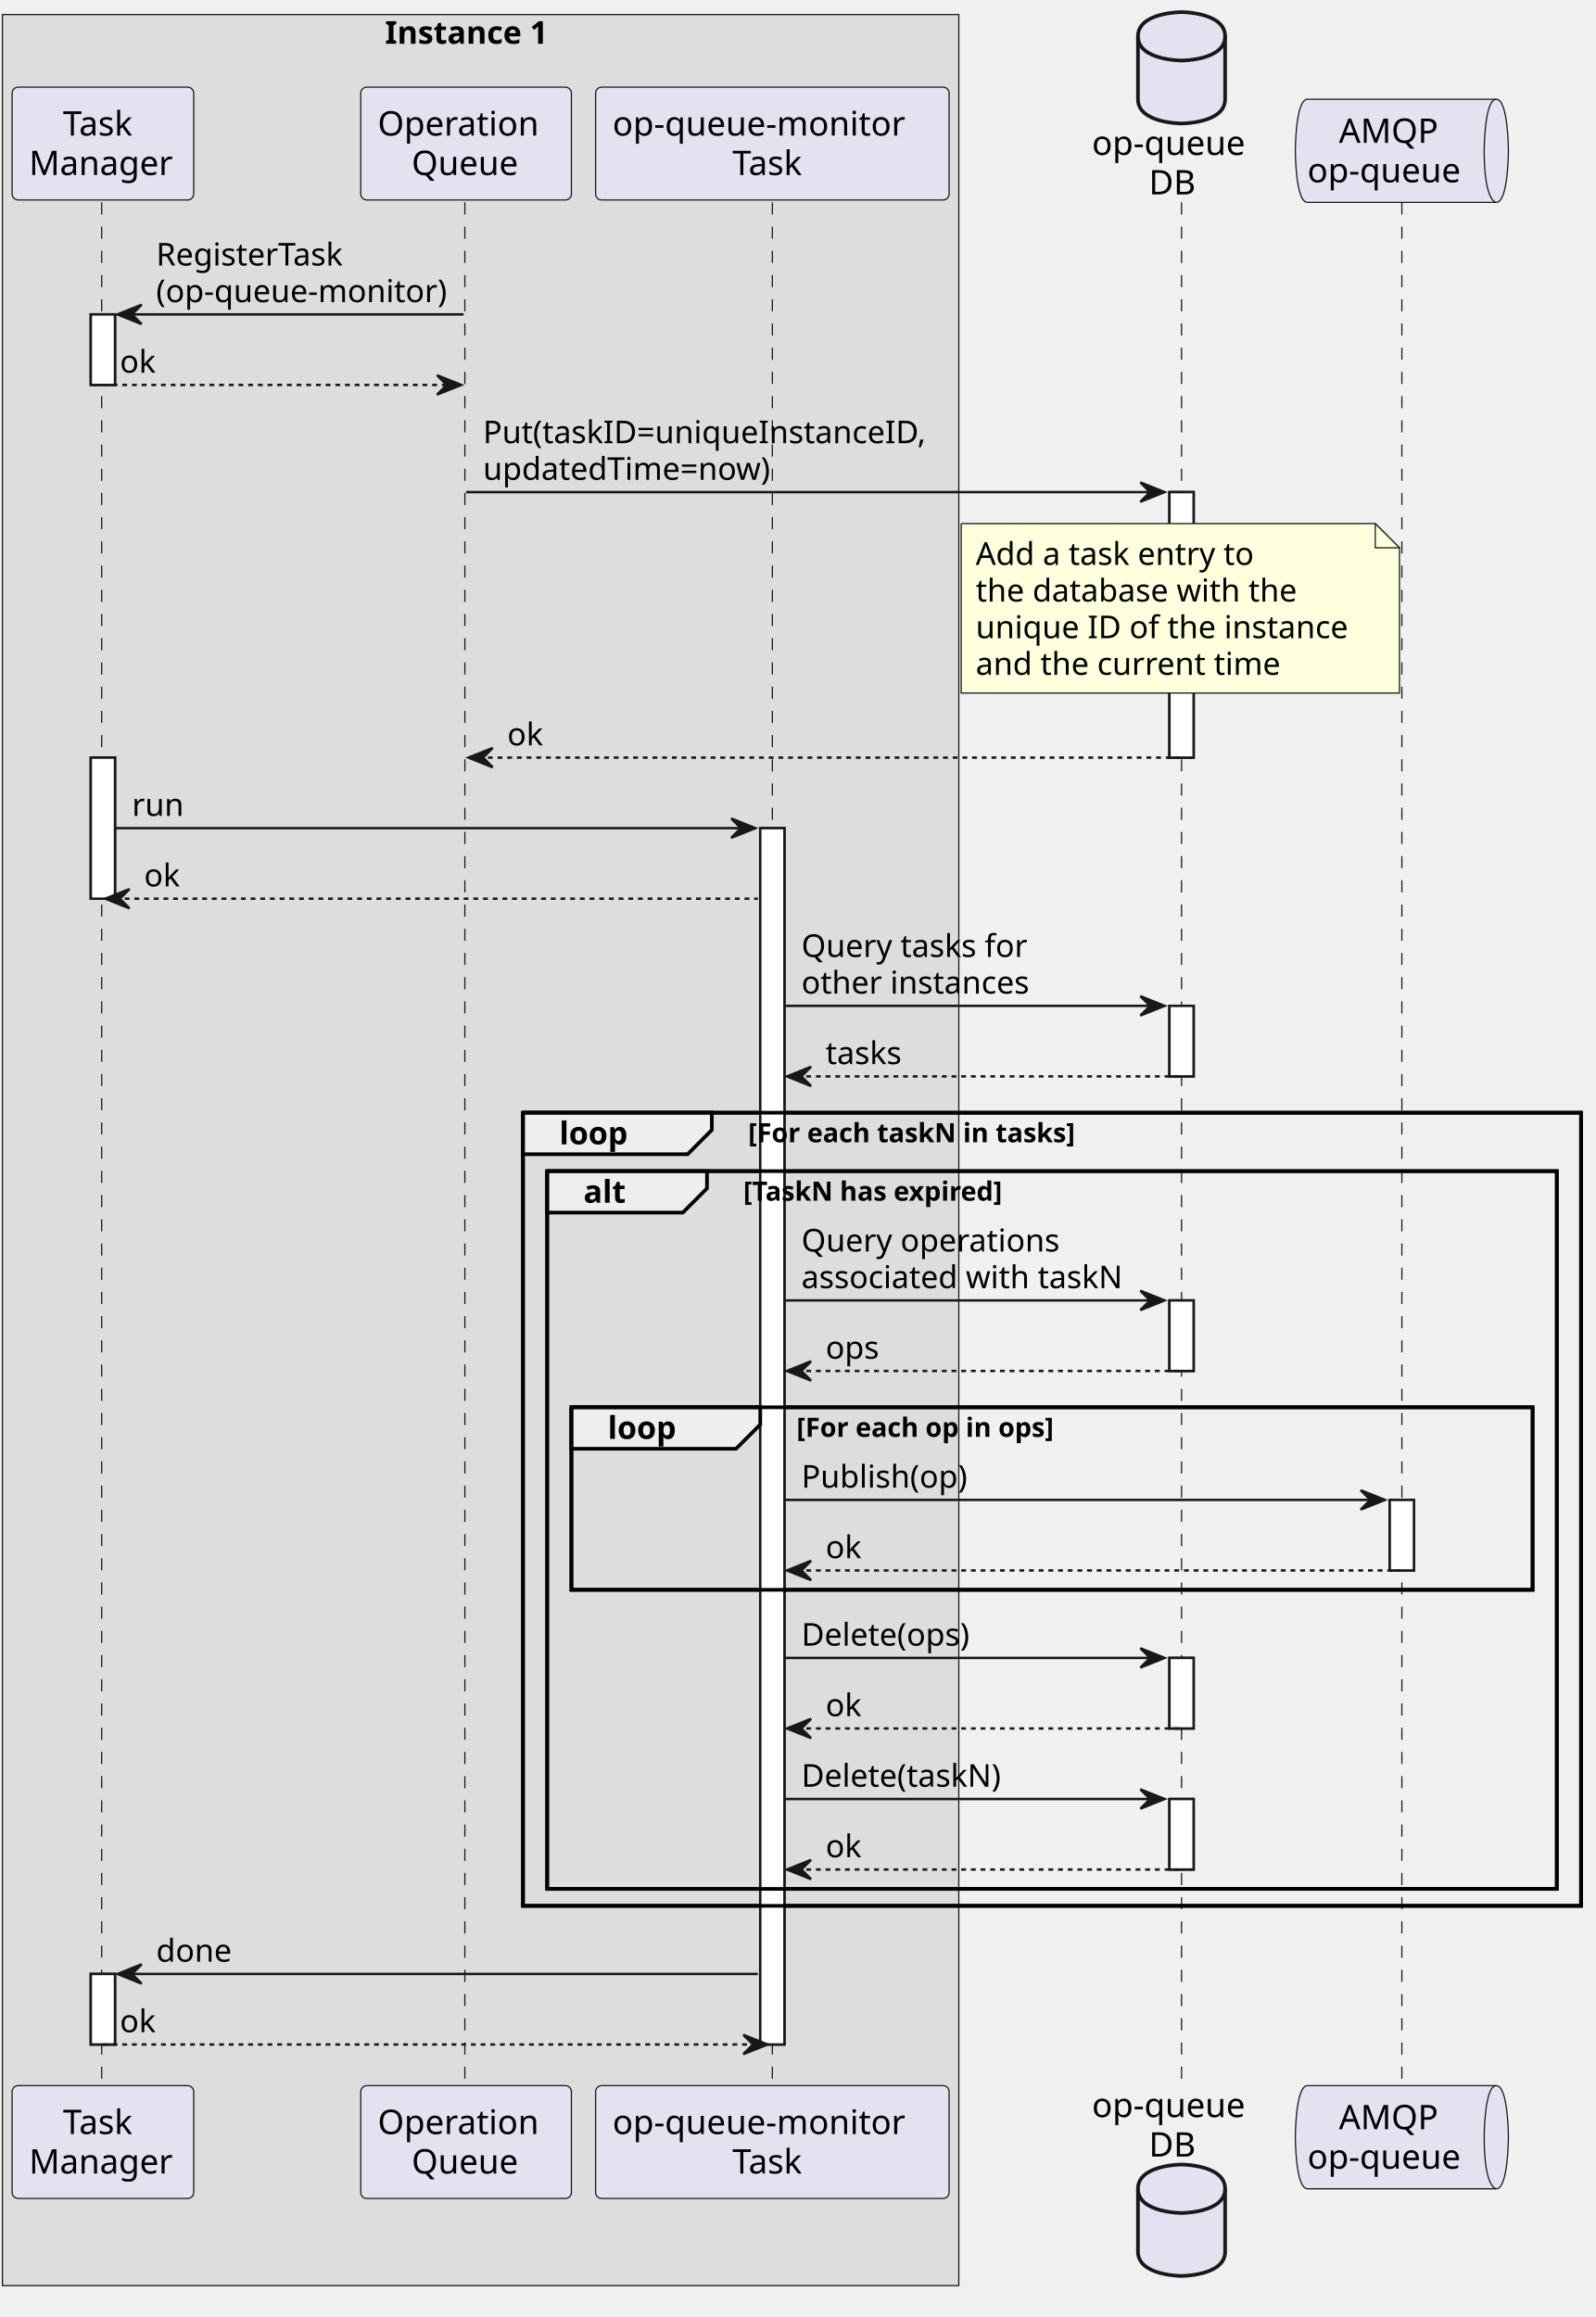
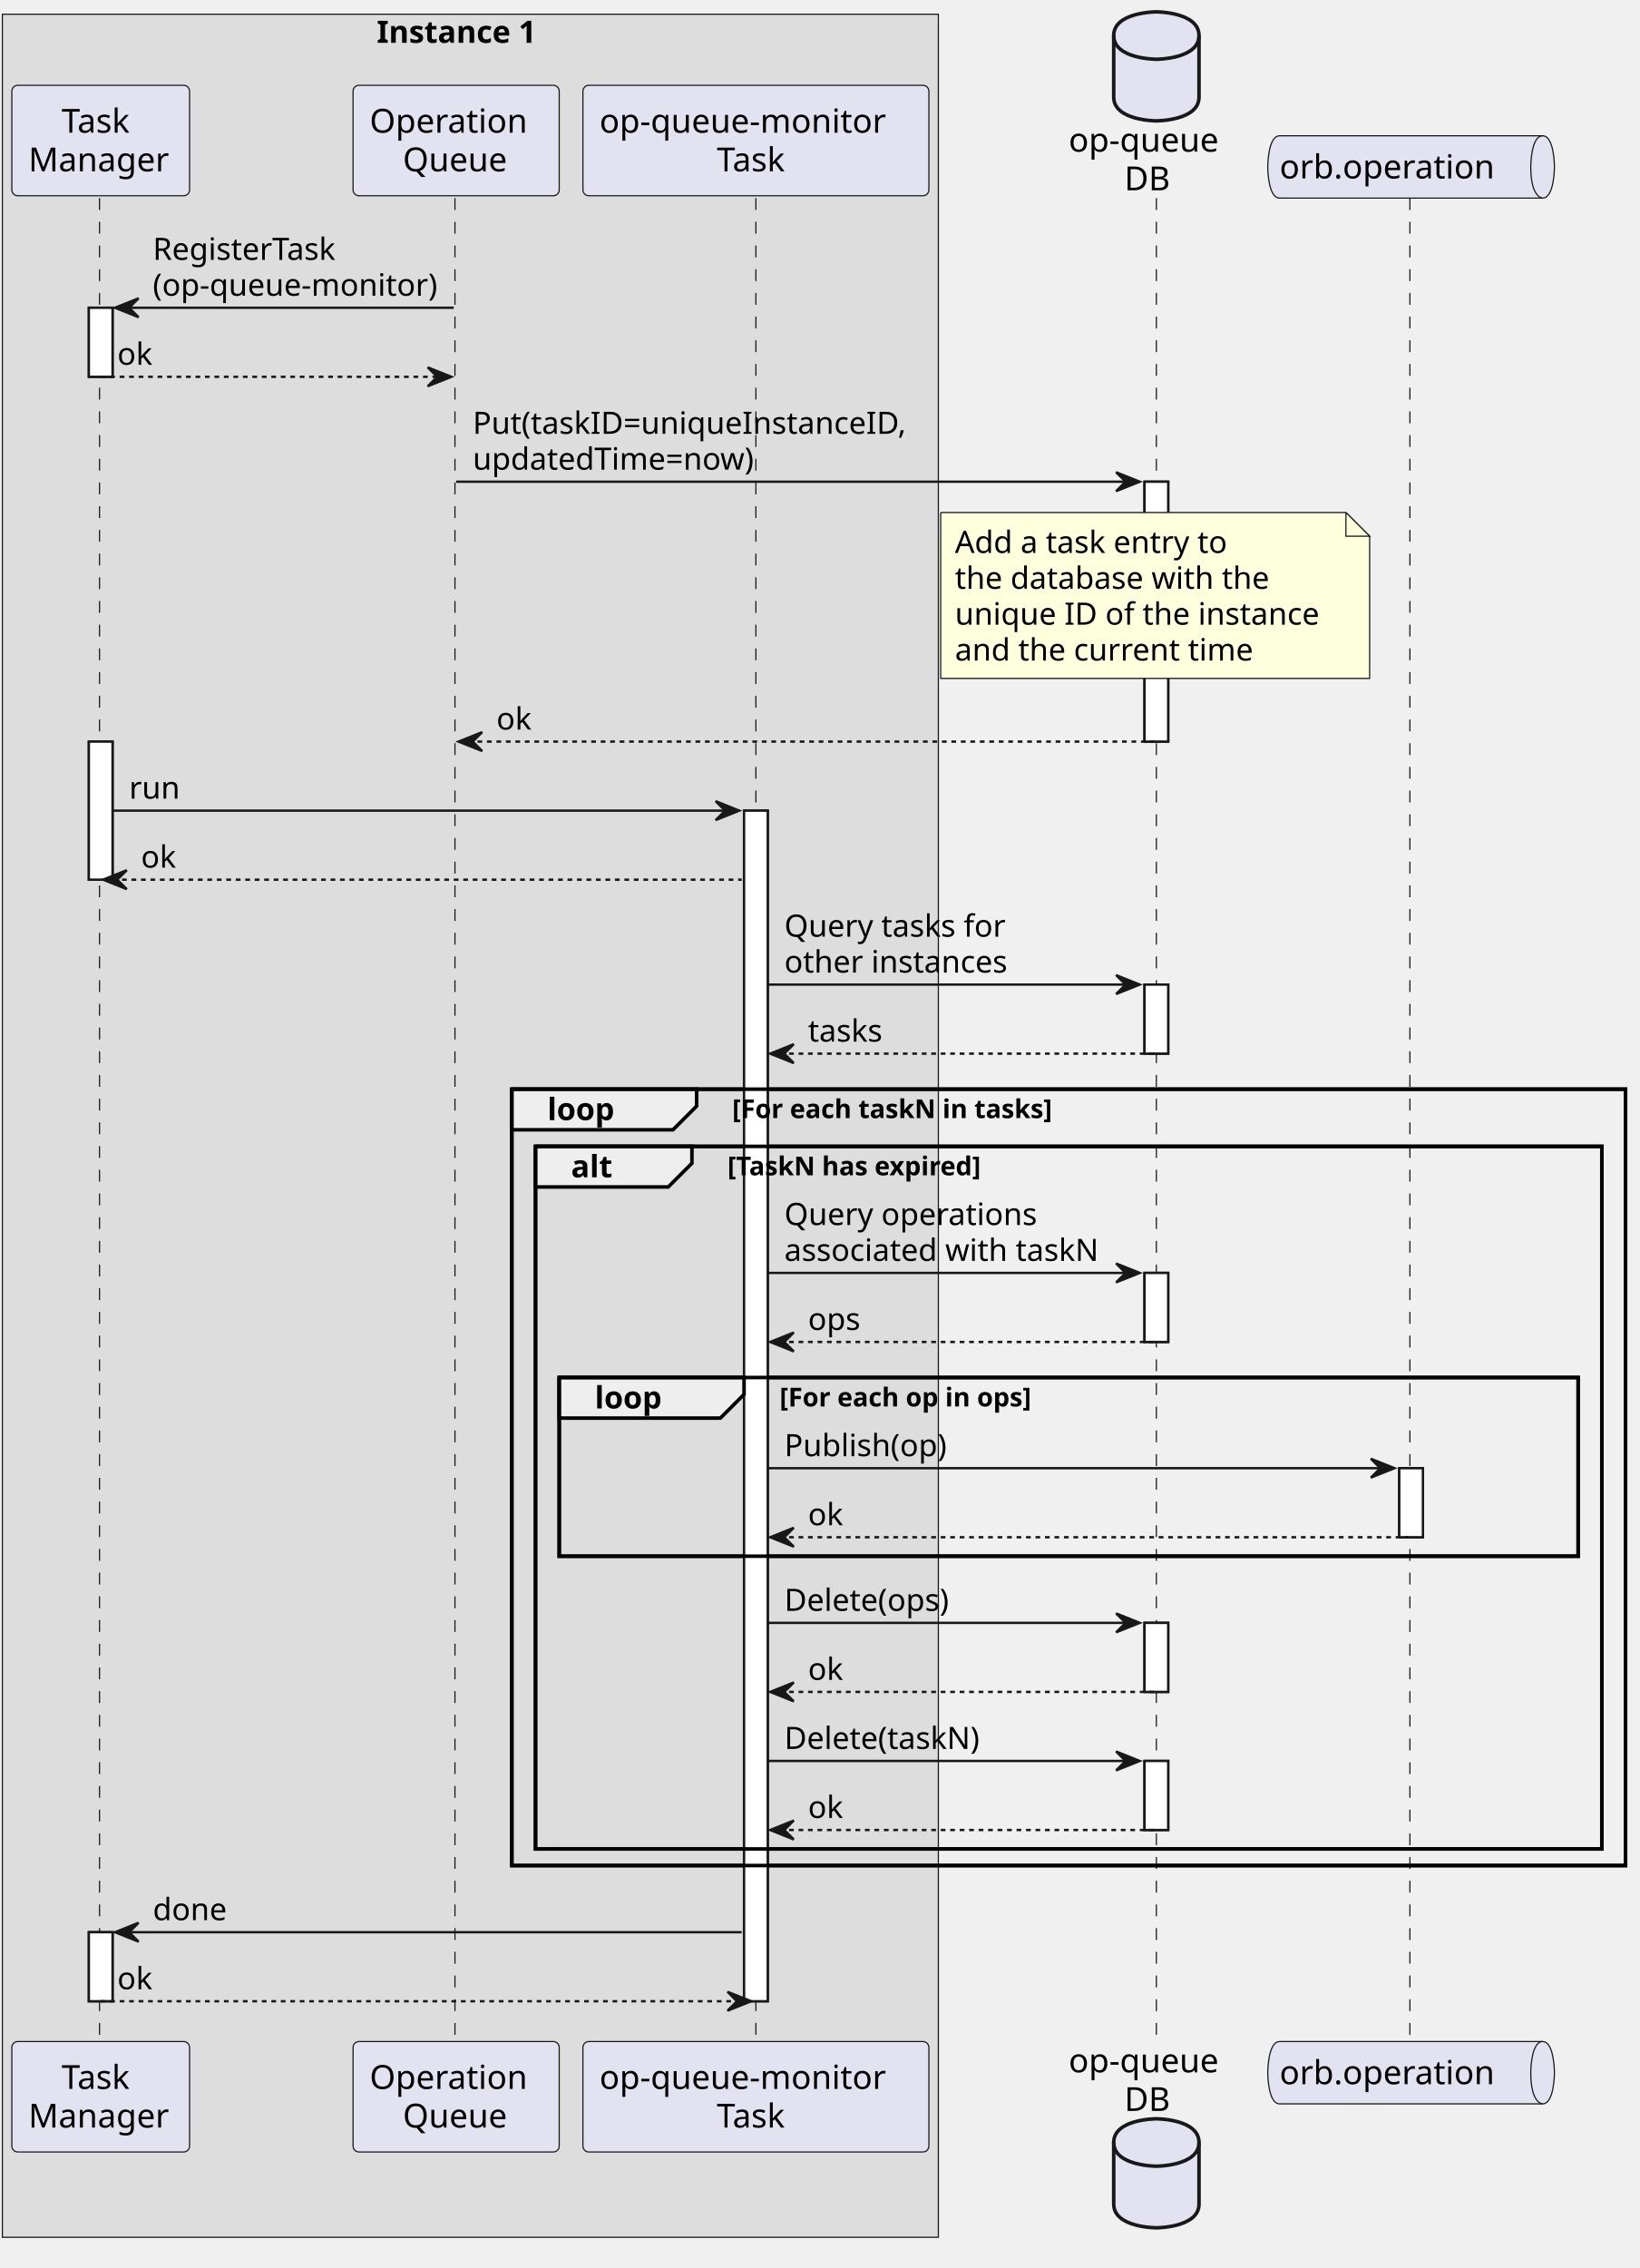
- <svg xmlns="http://www.w3.org/2000/svg" contentStyleType="text/css" height="957px" preserveAspectRatio="none" style="width:659px;height:957px;" version="1.1" viewBox="0 0 659 957" width="659px" zoomAndPan="magnify">
-   <defs>
-     <style type="text/css">*.f_dddddd_222222 {fill:#dddddd;}*.s_181818_e7e7e7 {stroke:#181818;}*.f_000000_ffffff {fill:#000000;}*.f_ffffff_000000 {fill:#ffffff;}*.s_000000_ffffff {stroke:#000000;}*.f_181818_e7e7e7 {fill:#181818;}*.f_feffdd_333333 {fill:#feffdd;}*.f_eeeeee_555555 {fill:#eeeeee;}@media (prefers-color-scheme:dark) {*.f_dddddd_222222 {fill:#222222;}*.s_181818_e7e7e7 {stroke:#e7e7e7;}*.f_000000_ffffff {fill:#ffffff;}*.f_ffffff_000000 {fill:#000000;}*.s_000000_ffffff {stroke:#ffffff;}*.f_181818_e7e7e7 {fill:#e7e7e7;}*.f_feffdd_333333 {fill:#333333;}*.f_eeeeee_555555 {fill:#555555;}}</style>
-   </defs>
+ <svg xmlns="http://www.w3.org/2000/svg" contentStyleType="text/css" height="957px" preserveAspectRatio="none" style="width:692px;height:957px;background:#FFFFFF;" version="1.1" viewBox="0 0 692 957" width="692px" zoomAndPan="magnify">
+   <defs />
  <g>
-     <rect class="f_dddddd_222222 s_181818_e7e7e7" height="938.039" style="stroke-width:0.5;" width="395" x="1" y="6" />
-     <text class="f_000000_ffffff" font-family="sans-serif" font-size="13" font-weight="bold" lengthAdjust="spacing" textLength="79" x="159" y="18.067">Instance 1</text>
-     <rect class="f_ffffff_000000 s_181818_e7e7e7" height="29.133" style="stroke-width:1.0;" width="10" x="37.5" y="129.859" />
-     <rect class="f_ffffff_000000 s_181818_e7e7e7" height="58.266" style="stroke-width:1.0;" width="10" x="37.5" y="312.922" />
-     <rect class="f_ffffff_000000 s_181818_e7e7e7" height="29.133" style="stroke-width:1.0;" width="10" x="37.5" y="815.312" />
-     <rect class="f_ffffff_000000 s_181818_e7e7e7" height="502.391" style="stroke-width:1.0;" width="10" x="314" y="342.055" />
-     <rect class="f_ffffff_000000 s_181818_e7e7e7" height="109.664" style="stroke-width:1.0;" width="10" x="483" y="203.258" />
-     <rect class="f_ffffff_000000 s_181818_e7e7e7" height="29.133" style="stroke-width:1.0;" width="10" x="483" y="415.453" />
-     <rect class="f_ffffff_000000 s_181818_e7e7e7" height="29.133" style="stroke-width:1.0;" width="10" x="483" y="537.117" />
-     <rect class="f_ffffff_000000 s_181818_e7e7e7" height="29.133" style="stroke-width:1.0;" width="10" x="483" y="684.781" />
-     <rect class="f_ffffff_000000 s_181818_e7e7e7" height="29.133" style="stroke-width:1.0;" width="10" x="483" y="743.047" />
-     <rect class="f_ffffff_000000 s_181818_e7e7e7" height="29.133" style="stroke-width:1.0;" width="10" x="574" y="619.516" />
-     <rect class="s_000000_ffffff" height="327.594" style="stroke-width:1.5;fill:none;" width="437" x="216" y="459.586" />
-     <rect class="s_000000_ffffff" height="296.461" style="stroke-width:1.5;fill:none;" width="417" x="226" y="483.719" />
-     <rect class="s_000000_ffffff" height="75.398" style="stroke-width:1.5;fill:none;" width="397" x="236" y="581.25" />
-     <line class="s_181818_e7e7e7" style="stroke-width:0.5;fill:none;stroke-dasharray:5.0,5.0;" x1="42" x2="42" y1="83.594" y2="862.445" />
-     <line class="s_181818_e7e7e7" style="stroke-width:0.5;fill:none;stroke-dasharray:5.0,5.0;" x1="192" x2="192" y1="83.594" y2="862.445" />
-     <line class="s_181818_e7e7e7" style="stroke-width:0.5;fill:none;stroke-dasharray:5.0,5.0;" x1="319" x2="319" y1="83.594" y2="862.445" />
-     <line class="s_181818_e7e7e7" style="stroke-width:0.5;fill:none;stroke-dasharray:5.0,5.0;" x1="488" x2="488" y1="83.594" y2="862.445" />
-     <line class="s_181818_e7e7e7" style="stroke-width:0.5;fill:none;stroke-dasharray:5.0,5.0;" x1="579" x2="579" y1="83.594" y2="862.445" />
-     <rect class="s_181818_e7e7e7" fill="#E2E2F0" height="46.594" rx="2.5" ry="2.5" style="stroke-width:0.5;" width="75" x="5" y="36" />
-     <text class="f_000000_ffffff" font-family="sans-serif" font-size="14" lengthAdjust="spacing" textLength="33" x="26" y="55.995">Task</text>
-     <text class="f_000000_ffffff" font-family="sans-serif" font-size="14" lengthAdjust="spacing" textLength="61" x="12" y="72.292">Manager</text>
-     <rect class="s_181818_e7e7e7" fill="#E2E2F0" height="46.594" rx="2.5" ry="2.5" style="stroke-width:0.5;" width="75" x="5" y="861.445" />
-     <text class="f_000000_ffffff" font-family="sans-serif" font-size="14" lengthAdjust="spacing" textLength="33" x="26" y="881.44">Task</text>
-     <text class="f_000000_ffffff" font-family="sans-serif" font-size="14" lengthAdjust="spacing" textLength="61" x="12" y="897.737">Manager</text>
-     <rect class="s_181818_e7e7e7" fill="#E2E2F0" height="46.594" rx="2.5" ry="2.5" style="stroke-width:0.5;" width="87" x="149" y="36" />
-     <text class="f_000000_ffffff" font-family="sans-serif" font-size="14" lengthAdjust="spacing" textLength="73" x="156" y="55.995">Operation</text>
-     <text class="f_000000_ffffff" font-family="sans-serif" font-size="14" lengthAdjust="spacing" textLength="45" x="170" y="72.292">Queue</text>
-     <rect class="s_181818_e7e7e7" fill="#E2E2F0" height="46.594" rx="2.5" ry="2.5" style="stroke-width:0.5;" width="87" x="149" y="861.445" />
-     <text class="f_000000_ffffff" font-family="sans-serif" font-size="14" lengthAdjust="spacing" textLength="73" x="156" y="881.44">Operation</text>
-     <text class="f_000000_ffffff" font-family="sans-serif" font-size="14" lengthAdjust="spacing" textLength="45" x="170" y="897.737">Queue</text>
-     <rect class="s_181818_e7e7e7" fill="#E2E2F0" height="46.594" rx="2.5" ry="2.5" style="stroke-width:0.5;" width="146" x="246" y="36" />
-     <text class="f_000000_ffffff" font-family="sans-serif" font-size="14" lengthAdjust="spacing" textLength="132" x="253" y="55.995">op-queue-monitor</text>
-     <text class="f_000000_ffffff" font-family="sans-serif" font-size="14" lengthAdjust="spacing" textLength="33" x="302.5" y="72.292">Task</text>
-     <rect class="s_181818_e7e7e7" fill="#E2E2F0" height="46.594" rx="2.5" ry="2.5" style="stroke-width:0.5;" width="146" x="246" y="861.445" />
-     <text class="f_000000_ffffff" font-family="sans-serif" font-size="14" lengthAdjust="spacing" textLength="132" x="253" y="881.44">op-queue-monitor</text>
-     <text class="f_000000_ffffff" font-family="sans-serif" font-size="14" lengthAdjust="spacing" textLength="33" x="302.5" y="897.737">Task</text>
-     <text class="f_000000_ffffff" font-family="sans-serif" font-size="14" lengthAdjust="spacing" textLength="68" x="451" y="63.995">op-queue</text>
-     <text class="f_000000_ffffff" font-family="sans-serif" font-size="14" lengthAdjust="spacing" textLength="21" x="474.5" y="80.292">DB</text>
-     <path class="s_181818_e7e7e7" d="M470,15 C470,5 488,5 488,5 C488,5 506,5 506,15 L506,41 C506,51 488,51 488,51 C488,51 470,51 470,41 L470,15 " fill="#E2E2F0" style="stroke-width:1.5;" />
-     <path class="s_181818_e7e7e7" d="M470,15 C470,25 488,25 488,25 C488,25 506,25 506,15 " fill="none" style="stroke-width:1.5;" />
-     <text class="f_000000_ffffff" font-family="sans-serif" font-size="14" lengthAdjust="spacing" textLength="68" x="451" y="874.44">op-queue</text>
-     <text class="f_000000_ffffff" font-family="sans-serif" font-size="14" lengthAdjust="spacing" textLength="21" x="474.5" y="890.737">DB</text>
-     <path class="s_181818_e7e7e7" d="M470,904.039 C470,894.039 488,894.039 488,894.039 C488,894.039 506,894.039 506,904.039 L506,930.039 C506,940.039 488,940.039 488,940.039 C488,940.039 470,940.039 470,930.039 L470,904.039 " fill="#E2E2F0" style="stroke-width:1.5;" />
-     <path class="s_181818_e7e7e7" d="M470,904.039 C470,914.039 488,914.039 488,914.039 C488,914.039 506,914.039 506,904.039 " fill="none" style="stroke-width:1.5;" />
-     <path class="s_181818_e7e7e7" d="M540,41 L618,41 C623,41 623,62.297 623,62.297 C623,62.297 623,83.594 618,83.594 L540,83.594 C535,83.594 535,62.297 535,62.297 C535,62.297 535,41 540,41 " fill="#E2E2F0" style="stroke-width:0.5;" />
-     <path class="s_181818_e7e7e7" d="M618,41 C613,41 613,62.297 613,62.297 C613,83.594 618,83.594 618,83.594 " fill="none" style="stroke-width:0.5;" />
-     <text class="f_000000_ffffff" font-family="sans-serif" font-size="14" lengthAdjust="spacing" textLength="42" x="553" y="58.995">AMQP</text>
-     <text class="f_000000_ffffff" font-family="sans-serif" font-size="14" lengthAdjust="spacing" textLength="68" x="540" y="75.292">op-queue</text>
-     <path class="s_181818_e7e7e7" d="M540,861.445 L618,861.445 C623,861.445 623,882.742 623,882.742 C623,882.742 623,904.039 618,904.039 L540,904.039 C535,904.039 535,882.742 535,882.742 C535,882.742 535,861.445 540,861.445 " fill="#E2E2F0" style="stroke-width:0.5;" />
-     <path class="s_181818_e7e7e7" d="M618,861.445 C613,861.445 613,882.742 613,882.742 C613,904.039 618,904.039 618,904.039 " fill="none" style="stroke-width:0.5;" />
-     <text class="f_000000_ffffff" font-family="sans-serif" font-size="14" lengthAdjust="spacing" textLength="42" x="553" y="879.44">AMQP</text>
-     <text class="f_000000_ffffff" font-family="sans-serif" font-size="14" lengthAdjust="spacing" textLength="68" x="540" y="895.737">op-queue</text>
-     <rect class="f_ffffff_000000 s_181818_e7e7e7" height="29.133" style="stroke-width:1.0;" width="10" x="37.5" y="129.859" />
-     <rect class="f_ffffff_000000 s_181818_e7e7e7" height="58.266" style="stroke-width:1.0;" width="10" x="37.5" y="312.922" />
-     <rect class="f_ffffff_000000 s_181818_e7e7e7" height="29.133" style="stroke-width:1.0;" width="10" x="37.5" y="815.312" />
-     <rect class="f_ffffff_000000 s_181818_e7e7e7" height="502.391" style="stroke-width:1.0;" width="10" x="314" y="342.055" />
-     <rect class="f_ffffff_000000 s_181818_e7e7e7" height="109.664" style="stroke-width:1.0;" width="10" x="483" y="203.258" />
-     <rect class="f_ffffff_000000 s_181818_e7e7e7" height="29.133" style="stroke-width:1.0;" width="10" x="483" y="415.453" />
-     <rect class="f_ffffff_000000 s_181818_e7e7e7" height="29.133" style="stroke-width:1.0;" width="10" x="483" y="537.117" />
-     <rect class="f_ffffff_000000 s_181818_e7e7e7" height="29.133" style="stroke-width:1.0;" width="10" x="483" y="684.781" />
-     <rect class="f_ffffff_000000 s_181818_e7e7e7" height="29.133" style="stroke-width:1.0;" width="10" x="483" y="743.047" />
-     <rect class="f_ffffff_000000 s_181818_e7e7e7" height="29.133" style="stroke-width:1.0;" width="10" x="574" y="619.516" />
-     <polygon class="f_181818_e7e7e7 s_181818_e7e7e7" points="58.5,125.859,48.5,129.859,58.5,133.859,54.5,129.859" style="stroke-width:1.0;" />
-     <line class="s_181818_e7e7e7" style="stroke-width:1.0;" x1="52.5" x2="191.5" y1="129.859" y2="129.859" />
-     <text class="f_000000_ffffff" font-family="sans-serif" font-size="13" lengthAdjust="spacing" textLength="83" x="64.5" y="109.661">RegisterTask</text>
-     <text class="f_000000_ffffff" font-family="sans-serif" font-size="13" lengthAdjust="spacing" textLength="126" x="64.5" y="124.793">(op-queue-monitor)</text>
-     <polygon class="f_181818_e7e7e7 s_181818_e7e7e7" points="180.5,154.992,190.5,158.992,180.5,162.992,184.5,158.992" style="stroke-width:1.0;" />
-     <line class="s_181818_e7e7e7" style="stroke-width:1.0;stroke-dasharray:2.0,2.0;" x1="42.5" x2="186.5" y1="158.992" y2="158.992" />
-     <text class="f_000000_ffffff" font-family="sans-serif" font-size="13" lengthAdjust="spacing" textLength="15" x="49.5" y="153.926">ok</text>
-     <polygon class="f_181818_e7e7e7 s_181818_e7e7e7" points="471,199.258,481,203.258,471,207.258,475,203.258" style="stroke-width:1.0;" />
-     <line class="s_181818_e7e7e7" style="stroke-width:1.0;" x1="192.5" x2="477" y1="203.258" y2="203.258" />
-     <text class="f_000000_ffffff" font-family="sans-serif" font-size="13" lengthAdjust="spacing" textLength="190" x="199.5" y="183.059">Put(taskID=uniqueInstanceID,</text>
-     <text class="f_000000_ffffff" font-family="sans-serif" font-size="13" lengthAdjust="spacing" textLength="127" x="199.5" y="198.192">updatedTime=now)</text>
-     <path class="f_feffdd_333333 s_181818_e7e7e7" d="M397,216.258 L397,286.258 L578,286.258 L578,226.258 L568,216.258 L397,216.258 " style="stroke-width:0.5;" />
-     <path class="f_feffdd_333333 s_181818_e7e7e7" d="M568,216.258 L568,226.258 L578,226.258 L568,216.258 " style="stroke-width:0.5;" />
-     <text class="f_000000_ffffff" font-family="sans-serif" font-size="13" lengthAdjust="spacing" textLength="123" x="403" y="233.325">Add a task entry to</text>
-     <text class="f_000000_ffffff" font-family="sans-serif" font-size="13" lengthAdjust="spacing" textLength="141" x="403" y="248.458">the database with the</text>
-     <text class="f_000000_ffffff" font-family="sans-serif" font-size="13" lengthAdjust="spacing" textLength="160" x="403" y="263.59">unique ID of the instance</text>
-     <text class="f_000000_ffffff" font-family="sans-serif" font-size="13" lengthAdjust="spacing" textLength="132" x="403" y="278.723">and the current time</text>
-     <polygon class="f_181818_e7e7e7 s_181818_e7e7e7" points="203.5,308.922,193.5,312.922,203.5,316.922,199.5,312.922" style="stroke-width:1.0;" />
-     <line class="s_181818_e7e7e7" style="stroke-width:1.0;stroke-dasharray:2.0,2.0;" x1="197.5" x2="487" y1="312.922" y2="312.922" />
-     <text class="f_000000_ffffff" font-family="sans-serif" font-size="13" lengthAdjust="spacing" textLength="15" x="209.5" y="307.856">ok</text>
-     <polygon class="f_181818_e7e7e7 s_181818_e7e7e7" points="302,338.055,312,342.055,302,346.055,306,342.055" style="stroke-width:1.0;" />
-     <line class="s_181818_e7e7e7" style="stroke-width:1.0;" x1="47.5" x2="308" y1="342.055" y2="342.055" />
-     <text class="f_000000_ffffff" font-family="sans-serif" font-size="13" lengthAdjust="spacing" textLength="21" x="54.5" y="336.989">run</text>
-     <polygon class="f_181818_e7e7e7 s_181818_e7e7e7" points="53.5,367.188,43.5,371.188,53.5,375.188,49.5,371.188" style="stroke-width:1.0;" />
-     <line class="s_181818_e7e7e7" style="stroke-width:1.0;stroke-dasharray:2.0,2.0;" x1="47.5" x2="313" y1="371.188" y2="371.188" />
-     <text class="f_000000_ffffff" font-family="sans-serif" font-size="13" lengthAdjust="spacing" textLength="15" x="59.5" y="366.122">ok</text>
-     <polygon class="f_181818_e7e7e7 s_181818_e7e7e7" points="471,411.453,481,415.453,471,419.453,475,415.453" style="stroke-width:1.0;" />
-     <line class="s_181818_e7e7e7" style="stroke-width:1.0;" x1="324" x2="477" y1="415.453" y2="415.453" />
-     <text class="f_000000_ffffff" font-family="sans-serif" font-size="13" lengthAdjust="spacing" textLength="99" x="331" y="395.254">Query tasks for</text>
-     <text class="f_000000_ffffff" font-family="sans-serif" font-size="13" lengthAdjust="spacing" textLength="99" x="331" y="410.387">other instances</text>
-     <polygon class="f_181818_e7e7e7 s_181818_e7e7e7" points="335,440.586,325,444.586,335,448.586,331,444.586" style="stroke-width:1.0;" />
-     <line class="s_181818_e7e7e7" style="stroke-width:1.0;stroke-dasharray:2.0,2.0;" x1="329" x2="487" y1="444.586" y2="444.586" />
-     <text class="f_000000_ffffff" font-family="sans-serif" font-size="13" lengthAdjust="spacing" textLength="34" x="341" y="439.52">tasks</text>
-     <path class="f_eeeeee_555555 s_000000_ffffff" d="M216,459.586 L294,459.586 L294,466.719 L284,476.719 L216,476.719 L216,459.586 " style="stroke-width:1.5;" />
-     <rect class="s_000000_ffffff" fill="none" height="327.594" style="stroke-width:1.5;" width="437" x="216" y="459.586" />
-     <text class="f_000000_ffffff" font-family="sans-serif" font-size="13" font-weight="bold" lengthAdjust="spacing" textLength="33" x="231" y="472.653">loop</text>
-     <text class="f_000000_ffffff" font-family="sans-serif" font-size="11" font-weight="bold" lengthAdjust="spacing" textLength="165" x="309" y="471.796">[For each taskN in tasks]</text>
-     <path class="f_eeeeee_555555 s_000000_ffffff" d="M226,483.719 L292,483.719 L292,490.852 L282,500.852 L226,500.852 L226,483.719 " style="stroke-width:1.5;" />
-     <rect class="s_000000_ffffff" fill="none" height="296.461" style="stroke-width:1.5;" width="417" x="226" y="483.719" />
-     <text class="f_000000_ffffff" font-family="sans-serif" font-size="13" font-weight="bold" lengthAdjust="spacing" textLength="21" x="241" y="496.786">alt</text>
-     <text class="f_000000_ffffff" font-family="sans-serif" font-size="11" font-weight="bold" lengthAdjust="spacing" textLength="130" x="307" y="495.929">[TaskN has expired]</text>
-     <polygon class="f_181818_e7e7e7 s_181818_e7e7e7" points="471,533.117,481,537.117,471,541.117,475,537.117" style="stroke-width:1.0;" />
-     <line class="s_181818_e7e7e7" style="stroke-width:1.0;" x1="324" x2="477" y1="537.117" y2="537.117" />
-     <text class="f_000000_ffffff" font-family="sans-serif" font-size="13" lengthAdjust="spacing" textLength="111" x="331" y="516.918">Query operations</text>
-     <text class="f_000000_ffffff" font-family="sans-serif" font-size="13" lengthAdjust="spacing" textLength="140" x="331" y="532.051">associated with taskN</text>
-     <polygon class="f_181818_e7e7e7 s_181818_e7e7e7" points="335,562.25,325,566.25,335,570.25,331,566.25" style="stroke-width:1.0;" />
-     <line class="s_181818_e7e7e7" style="stroke-width:1.0;stroke-dasharray:2.0,2.0;" x1="329" x2="487" y1="566.25" y2="566.25" />
-     <text class="f_000000_ffffff" font-family="sans-serif" font-size="13" lengthAdjust="spacing" textLength="23" x="341" y="561.184">ops</text>
-     <path class="f_eeeeee_555555 s_000000_ffffff" d="M236,581.25 L314,581.25 L314,588.383 L304,598.383 L236,598.383 L236,581.25 " style="stroke-width:1.5;" />
-     <rect class="s_000000_ffffff" fill="none" height="75.398" style="stroke-width:1.5;" width="397" x="236" y="581.25" />
-     <text class="f_000000_ffffff" font-family="sans-serif" font-size="13" font-weight="bold" lengthAdjust="spacing" textLength="33" x="251" y="594.317">loop</text>
-     <text class="f_000000_ffffff" font-family="sans-serif" font-size="11" font-weight="bold" lengthAdjust="spacing" textLength="132" x="329" y="593.46">[For each op in ops]</text>
-     <polygon class="f_181818_e7e7e7 s_181818_e7e7e7" points="562,615.516,572,619.516,562,623.516,566,619.516" style="stroke-width:1.0;" />
-     <line class="s_181818_e7e7e7" style="stroke-width:1.0;" x1="324" x2="568" y1="619.516" y2="619.516" />
-     <text class="f_000000_ffffff" font-family="sans-serif" font-size="13" lengthAdjust="spacing" textLength="71" x="331" y="614.45">Publish(op)</text>
-     <polygon class="f_181818_e7e7e7 s_181818_e7e7e7" points="335,644.648,325,648.648,335,652.648,331,648.648" style="stroke-width:1.0;" />
-     <line class="s_181818_e7e7e7" style="stroke-width:1.0;stroke-dasharray:2.0,2.0;" x1="329" x2="578" y1="648.648" y2="648.648" />
-     <text class="f_000000_ffffff" font-family="sans-serif" font-size="13" lengthAdjust="spacing" textLength="15" x="341" y="643.582">ok</text>
-     <polygon class="f_181818_e7e7e7 s_181818_e7e7e7" points="471,680.781,481,684.781,471,688.781,475,684.781" style="stroke-width:1.0;" />
-     <line class="s_181818_e7e7e7" style="stroke-width:1.0;" x1="324" x2="477" y1="684.781" y2="684.781" />
-     <text class="f_000000_ffffff" font-family="sans-serif" font-size="13" lengthAdjust="spacing" textLength="75" x="331" y="679.715">Delete(ops)</text>
-     <polygon class="f_181818_e7e7e7 s_181818_e7e7e7" points="335,709.914,325,713.914,335,717.914,331,713.914" style="stroke-width:1.0;" />
-     <line class="s_181818_e7e7e7" style="stroke-width:1.0;stroke-dasharray:2.0,2.0;" x1="329" x2="487" y1="713.914" y2="713.914" />
-     <text class="f_000000_ffffff" font-family="sans-serif" font-size="13" lengthAdjust="spacing" textLength="15" x="341" y="708.848">ok</text>
-     <polygon class="f_181818_e7e7e7 s_181818_e7e7e7" points="471,739.047,481,743.047,471,747.047,475,743.047" style="stroke-width:1.0;" />
-     <line class="s_181818_e7e7e7" style="stroke-width:1.0;" x1="324" x2="477" y1="743.047" y2="743.047" />
-     <text class="f_000000_ffffff" font-family="sans-serif" font-size="13" lengthAdjust="spacing" textLength="88" x="331" y="737.981">Delete(taskN)</text>
-     <polygon class="f_181818_e7e7e7 s_181818_e7e7e7" points="335,768.18,325,772.18,335,776.18,331,772.18" style="stroke-width:1.0;" />
-     <line class="s_181818_e7e7e7" style="stroke-width:1.0;stroke-dasharray:2.0,2.0;" x1="329" x2="487" y1="772.18" y2="772.18" />
-     <text class="f_000000_ffffff" font-family="sans-serif" font-size="13" lengthAdjust="spacing" textLength="15" x="341" y="767.114">ok</text>
-     <polygon class="f_181818_e7e7e7 s_181818_e7e7e7" points="58.5,811.312,48.5,815.312,58.5,819.312,54.5,815.312" style="stroke-width:1.0;" />
-     <line class="s_181818_e7e7e7" style="stroke-width:1.0;" x1="52.5" x2="313" y1="815.312" y2="815.312" />
-     <text class="f_000000_ffffff" font-family="sans-serif" font-size="13" lengthAdjust="spacing" textLength="32" x="64.5" y="810.247">done</text>
-     <polygon class="f_181818_e7e7e7 s_181818_e7e7e7" points="307,840.445,317,844.445,307,848.445,311,844.445" style="stroke-width:1.0;" />
-     <line class="s_181818_e7e7e7" style="stroke-width:1.0;stroke-dasharray:2.0,2.0;" x1="42.5" x2="313" y1="844.445" y2="844.445" />
-     <text class="f_000000_ffffff" font-family="sans-serif" font-size="13" lengthAdjust="spacing" textLength="15" x="49.5" y="839.379">ok</text>
+     <rect fill="#DDDDDD" height="938.039" style="stroke:#181818;stroke-width:0.5;" width="395" x="1" y="6" />
+     <text fill="#000000" font-family="sans-serif" font-size="13" font-weight="bold" lengthAdjust="spacing" textLength="79" x="159" y="18.067">Instance 1</text>
+     <rect fill="#FFFFFF" height="29.133" style="stroke:#181818;stroke-width:1.0;" width="10" x="37.5" y="129.859" />
+     <rect fill="#FFFFFF" height="58.266" style="stroke:#181818;stroke-width:1.0;" width="10" x="37.5" y="312.922" />
+     <rect fill="#FFFFFF" height="29.133" style="stroke:#181818;stroke-width:1.0;" width="10" x="37.5" y="815.312" />
+     <rect fill="#FFFFFF" height="502.391" style="stroke:#181818;stroke-width:1.0;" width="10" x="314" y="342.055" />
+     <rect fill="#FFFFFF" height="109.664" style="stroke:#181818;stroke-width:1.0;" width="10" x="483" y="203.258" />
+     <rect fill="#FFFFFF" height="29.133" style="stroke:#181818;stroke-width:1.0;" width="10" x="483" y="415.453" />
+     <rect fill="#FFFFFF" height="29.133" style="stroke:#181818;stroke-width:1.0;" width="10" x="483" y="537.117" />
+     <rect fill="#FFFFFF" height="29.133" style="stroke:#181818;stroke-width:1.0;" width="10" x="483" y="684.781" />
+     <rect fill="#FFFFFF" height="29.133" style="stroke:#181818;stroke-width:1.0;" width="10" x="483" y="743.047" />
+     <rect fill="#FFFFFF" height="29.133" style="stroke:#181818;stroke-width:1.0;" width="10" x="590.5" y="619.516" />
+     <rect height="327.594" style="stroke:#000000;stroke-width:1.5;fill:none;" width="470" x="216" y="459.586" />
+     <rect height="296.461" style="stroke:#000000;stroke-width:1.5;fill:none;" width="450" x="226" y="483.719" />
+     <rect height="75.398" style="stroke:#000000;stroke-width:1.5;fill:none;" width="430" x="236" y="581.25" />
+     <line style="stroke:#181818;stroke-width:0.5;fill:none;stroke-dasharray:5.0,5.0;" x1="42" x2="42" y1="83.594" y2="862.445" />
+     <line style="stroke:#181818;stroke-width:0.5;fill:none;stroke-dasharray:5.0,5.0;" x1="192" x2="192" y1="83.594" y2="862.445" />
+     <line style="stroke:#181818;stroke-width:0.5;fill:none;stroke-dasharray:5.0,5.0;" x1="319" x2="319" y1="83.594" y2="862.445" />
+     <line style="stroke:#181818;stroke-width:0.5;fill:none;stroke-dasharray:5.0,5.0;" x1="488" x2="488" y1="83.594" y2="862.445" />
+     <line style="stroke:#181818;stroke-width:0.5;fill:none;stroke-dasharray:5.0,5.0;" x1="595" x2="595" y1="83.594" y2="862.445" />
+     <rect fill="#E2E2F0" height="46.594" rx="2.5" ry="2.5" style="stroke:#181818;stroke-width:0.5;" width="75" x="5" y="36" />
+     <text fill="#000000" font-family="sans-serif" font-size="14" lengthAdjust="spacing" textLength="33" x="26" y="55.995">Task</text>
+     <text fill="#000000" font-family="sans-serif" font-size="14" lengthAdjust="spacing" textLength="61" x="12" y="72.292">Manager</text>
+     <rect fill="#E2E2F0" height="46.594" rx="2.5" ry="2.5" style="stroke:#181818;stroke-width:0.5;" width="75" x="5" y="861.445" />
+     <text fill="#000000" font-family="sans-serif" font-size="14" lengthAdjust="spacing" textLength="33" x="26" y="881.44">Task</text>
+     <text fill="#000000" font-family="sans-serif" font-size="14" lengthAdjust="spacing" textLength="61" x="12" y="897.737">Manager</text>
+     <rect fill="#E2E2F0" height="46.594" rx="2.5" ry="2.5" style="stroke:#181818;stroke-width:0.5;" width="87" x="149" y="36" />
+     <text fill="#000000" font-family="sans-serif" font-size="14" lengthAdjust="spacing" textLength="73" x="156" y="55.995">Operation</text>
+     <text fill="#000000" font-family="sans-serif" font-size="14" lengthAdjust="spacing" textLength="45" x="170" y="72.292">Queue</text>
+     <rect fill="#E2E2F0" height="46.594" rx="2.5" ry="2.5" style="stroke:#181818;stroke-width:0.5;" width="87" x="149" y="861.445" />
+     <text fill="#000000" font-family="sans-serif" font-size="14" lengthAdjust="spacing" textLength="73" x="156" y="881.44">Operation</text>
+     <text fill="#000000" font-family="sans-serif" font-size="14" lengthAdjust="spacing" textLength="45" x="170" y="897.737">Queue</text>
+     <rect fill="#E2E2F0" height="46.594" rx="2.5" ry="2.5" style="stroke:#181818;stroke-width:0.5;" width="146" x="246" y="36" />
+     <text fill="#000000" font-family="sans-serif" font-size="14" lengthAdjust="spacing" textLength="132" x="253" y="55.995">op-queue-monitor</text>
+     <text fill="#000000" font-family="sans-serif" font-size="14" lengthAdjust="spacing" textLength="33" x="302.5" y="72.292">Task</text>
+     <rect fill="#E2E2F0" height="46.594" rx="2.5" ry="2.5" style="stroke:#181818;stroke-width:0.5;" width="146" x="246" y="861.445" />
+     <text fill="#000000" font-family="sans-serif" font-size="14" lengthAdjust="spacing" textLength="132" x="253" y="881.44">op-queue-monitor</text>
+     <text fill="#000000" font-family="sans-serif" font-size="14" lengthAdjust="spacing" textLength="33" x="302.5" y="897.737">Task</text>
+     <text fill="#000000" font-family="sans-serif" font-size="14" lengthAdjust="spacing" textLength="68" x="451" y="63.995">op-queue</text>
+     <text fill="#000000" font-family="sans-serif" font-size="14" lengthAdjust="spacing" textLength="21" x="474.5" y="80.292">DB</text>
+     <path d="M470,15 C470,5 488,5 488,5 C488,5 506,5 506,15 L506,41 C506,51 488,51 488,51 C488,51 470,51 470,41 L470,15 " fill="#E2E2F0" style="stroke:#181818;stroke-width:1.5;" />
+     <path d="M470,15 C470,25 488,25 488,25 C488,25 506,25 506,15 " fill="none" style="stroke:#181818;stroke-width:1.5;" />
+     <text fill="#000000" font-family="sans-serif" font-size="14" lengthAdjust="spacing" textLength="68" x="451" y="874.44">op-queue</text>
+     <text fill="#000000" font-family="sans-serif" font-size="14" lengthAdjust="spacing" textLength="21" x="474.5" y="890.737">DB</text>
+     <path d="M470,904.039 C470,894.039 488,894.039 488,894.039 C488,894.039 506,894.039 506,904.039 L506,930.039 C506,940.039 488,940.039 488,940.039 C488,940.039 470,940.039 470,930.039 L470,904.039 " fill="#E2E2F0" style="stroke:#181818;stroke-width:1.5;" />
+     <path d="M470,904.039 C470,914.039 488,914.039 488,914.039 C488,914.039 506,914.039 506,904.039 " fill="none" style="stroke:#181818;stroke-width:1.5;" />
+     <path d="M540,57.297 L651,57.297 C656,57.297 656,70.445 656,70.445 C656,70.445 656,83.594 651,83.594 L540,83.594 C535,83.594 535,70.445 535,70.445 C535,70.445 535,57.297 540,57.297 " fill="#E2E2F0" style="stroke:#181818;stroke-width:0.5;" />
+     <path d="M651,57.297 C646,57.297 646,70.445 646,70.445 C646,83.594 651,83.594 651,83.594 " fill="none" style="stroke:#181818;stroke-width:0.5;" />
+     <text fill="#000000" font-family="sans-serif" font-size="14" lengthAdjust="spacing" textLength="101" x="540" y="75.292">orb.operation</text>
+     <path d="M540,861.445 L651,861.445 C656,861.445 656,874.594 656,874.594 C656,874.594 656,887.742 651,887.742 L540,887.742 C535,887.742 535,874.594 535,874.594 C535,874.594 535,861.445 540,861.445 " fill="#E2E2F0" style="stroke:#181818;stroke-width:0.5;" />
+     <path d="M651,861.445 C646,861.445 646,874.594 646,874.594 C646,887.742 651,887.742 651,887.742 " fill="none" style="stroke:#181818;stroke-width:0.5;" />
+     <text fill="#000000" font-family="sans-serif" font-size="14" lengthAdjust="spacing" textLength="101" x="540" y="879.44">orb.operation</text>
+     <rect fill="#FFFFFF" height="29.133" style="stroke:#181818;stroke-width:1.0;" width="10" x="37.5" y="129.859" />
+     <rect fill="#FFFFFF" height="58.266" style="stroke:#181818;stroke-width:1.0;" width="10" x="37.5" y="312.922" />
+     <rect fill="#FFFFFF" height="29.133" style="stroke:#181818;stroke-width:1.0;" width="10" x="37.5" y="815.312" />
+     <rect fill="#FFFFFF" height="502.391" style="stroke:#181818;stroke-width:1.0;" width="10" x="314" y="342.055" />
+     <rect fill="#FFFFFF" height="109.664" style="stroke:#181818;stroke-width:1.0;" width="10" x="483" y="203.258" />
+     <rect fill="#FFFFFF" height="29.133" style="stroke:#181818;stroke-width:1.0;" width="10" x="483" y="415.453" />
+     <rect fill="#FFFFFF" height="29.133" style="stroke:#181818;stroke-width:1.0;" width="10" x="483" y="537.117" />
+     <rect fill="#FFFFFF" height="29.133" style="stroke:#181818;stroke-width:1.0;" width="10" x="483" y="684.781" />
+     <rect fill="#FFFFFF" height="29.133" style="stroke:#181818;stroke-width:1.0;" width="10" x="483" y="743.047" />
+     <rect fill="#FFFFFF" height="29.133" style="stroke:#181818;stroke-width:1.0;" width="10" x="590.5" y="619.516" />
+     <polygon fill="#181818" points="58.5,125.859,48.5,129.859,58.5,133.859,54.5,129.859" style="stroke:#181818;stroke-width:1.0;" />
+     <line style="stroke:#181818;stroke-width:1.0;" x1="52.5" x2="191.5" y1="129.859" y2="129.859" />
+     <text fill="#000000" font-family="sans-serif" font-size="13" lengthAdjust="spacing" textLength="83" x="64.5" y="109.661">RegisterTask</text>
+     <text fill="#000000" font-family="sans-serif" font-size="13" lengthAdjust="spacing" textLength="126" x="64.5" y="124.793">(op-queue-monitor)</text>
+     <polygon fill="#181818" points="180.5,154.992,190.5,158.992,180.5,162.992,184.5,158.992" style="stroke:#181818;stroke-width:1.0;" />
+     <line style="stroke:#181818;stroke-width:1.0;stroke-dasharray:2.0,2.0;" x1="42.5" x2="186.5" y1="158.992" y2="158.992" />
+     <text fill="#000000" font-family="sans-serif" font-size="13" lengthAdjust="spacing" textLength="15" x="49.5" y="153.926">ok</text>
+     <polygon fill="#181818" points="471,199.258,481,203.258,471,207.258,475,203.258" style="stroke:#181818;stroke-width:1.0;" />
+     <line style="stroke:#181818;stroke-width:1.0;" x1="192.5" x2="477" y1="203.258" y2="203.258" />
+     <text fill="#000000" font-family="sans-serif" font-size="13" lengthAdjust="spacing" textLength="190" x="199.5" y="183.059">Put(taskID=uniqueInstanceID,</text>
+     <text fill="#000000" font-family="sans-serif" font-size="13" lengthAdjust="spacing" textLength="127" x="199.5" y="198.192">updatedTime=now)</text>
+     <path d="M397,216.258 L397,286.258 L578,286.258 L578,226.258 L568,216.258 L397,216.258 " fill="#FEFFDD" style="stroke:#181818;stroke-width:0.5;" />
+     <path d="M568,216.258 L568,226.258 L578,226.258 L568,216.258 " fill="#FEFFDD" style="stroke:#181818;stroke-width:0.5;" />
+     <text fill="#000000" font-family="sans-serif" font-size="13" lengthAdjust="spacing" textLength="123" x="403" y="233.325">Add a task entry to</text>
+     <text fill="#000000" font-family="sans-serif" font-size="13" lengthAdjust="spacing" textLength="141" x="403" y="248.458">the database with the</text>
+     <text fill="#000000" font-family="sans-serif" font-size="13" lengthAdjust="spacing" textLength="160" x="403" y="263.59">unique ID of the instance</text>
+     <text fill="#000000" font-family="sans-serif" font-size="13" lengthAdjust="spacing" textLength="132" x="403" y="278.723">and the current time</text>
+     <polygon fill="#181818" points="203.5,308.922,193.5,312.922,203.5,316.922,199.5,312.922" style="stroke:#181818;stroke-width:1.0;" />
+     <line style="stroke:#181818;stroke-width:1.0;stroke-dasharray:2.0,2.0;" x1="197.5" x2="487" y1="312.922" y2="312.922" />
+     <text fill="#000000" font-family="sans-serif" font-size="13" lengthAdjust="spacing" textLength="15" x="209.5" y="307.856">ok</text>
+     <polygon fill="#181818" points="302,338.055,312,342.055,302,346.055,306,342.055" style="stroke:#181818;stroke-width:1.0;" />
+     <line style="stroke:#181818;stroke-width:1.0;" x1="47.5" x2="308" y1="342.055" y2="342.055" />
+     <text fill="#000000" font-family="sans-serif" font-size="13" lengthAdjust="spacing" textLength="21" x="54.5" y="336.989">run</text>
+     <polygon fill="#181818" points="53.5,367.188,43.5,371.188,53.5,375.188,49.5,371.188" style="stroke:#181818;stroke-width:1.0;" />
+     <line style="stroke:#181818;stroke-width:1.0;stroke-dasharray:2.0,2.0;" x1="47.5" x2="313" y1="371.188" y2="371.188" />
+     <text fill="#000000" font-family="sans-serif" font-size="13" lengthAdjust="spacing" textLength="15" x="59.5" y="366.122">ok</text>
+     <polygon fill="#181818" points="471,411.453,481,415.453,471,419.453,475,415.453" style="stroke:#181818;stroke-width:1.0;" />
+     <line style="stroke:#181818;stroke-width:1.0;" x1="324" x2="477" y1="415.453" y2="415.453" />
+     <text fill="#000000" font-family="sans-serif" font-size="13" lengthAdjust="spacing" textLength="99" x="331" y="395.254">Query tasks for</text>
+     <text fill="#000000" font-family="sans-serif" font-size="13" lengthAdjust="spacing" textLength="99" x="331" y="410.387">other instances</text>
+     <polygon fill="#181818" points="335,440.586,325,444.586,335,448.586,331,444.586" style="stroke:#181818;stroke-width:1.0;" />
+     <line style="stroke:#181818;stroke-width:1.0;stroke-dasharray:2.0,2.0;" x1="329" x2="487" y1="444.586" y2="444.586" />
+     <text fill="#000000" font-family="sans-serif" font-size="13" lengthAdjust="spacing" textLength="34" x="341" y="439.52">tasks</text>
+     <path d="M216,459.586 L294,459.586 L294,466.719 L284,476.719 L216,476.719 L216,459.586 " fill="#EEEEEE" style="stroke:#000000;stroke-width:1.5;" />
+     <rect fill="none" height="327.594" style="stroke:#000000;stroke-width:1.5;" width="470" x="216" y="459.586" />
+     <text fill="#000000" font-family="sans-serif" font-size="13" font-weight="bold" lengthAdjust="spacing" textLength="33" x="231" y="472.653">loop</text>
+     <text fill="#000000" font-family="sans-serif" font-size="11" font-weight="bold" lengthAdjust="spacing" textLength="165" x="309" y="471.796">[For each taskN in tasks]</text>
+     <path d="M226,483.719 L292,483.719 L292,490.852 L282,500.852 L226,500.852 L226,483.719 " fill="#EEEEEE" style="stroke:#000000;stroke-width:1.5;" />
+     <rect fill="none" height="296.461" style="stroke:#000000;stroke-width:1.5;" width="450" x="226" y="483.719" />
+     <text fill="#000000" font-family="sans-serif" font-size="13" font-weight="bold" lengthAdjust="spacing" textLength="21" x="241" y="496.786">alt</text>
+     <text fill="#000000" font-family="sans-serif" font-size="11" font-weight="bold" lengthAdjust="spacing" textLength="130" x="307" y="495.929">[TaskN has expired]</text>
+     <polygon fill="#181818" points="471,533.117,481,537.117,471,541.117,475,537.117" style="stroke:#181818;stroke-width:1.0;" />
+     <line style="stroke:#181818;stroke-width:1.0;" x1="324" x2="477" y1="537.117" y2="537.117" />
+     <text fill="#000000" font-family="sans-serif" font-size="13" lengthAdjust="spacing" textLength="111" x="331" y="516.918">Query operations</text>
+     <text fill="#000000" font-family="sans-serif" font-size="13" lengthAdjust="spacing" textLength="140" x="331" y="532.051">associated with taskN</text>
+     <polygon fill="#181818" points="335,562.25,325,566.25,335,570.25,331,566.25" style="stroke:#181818;stroke-width:1.0;" />
+     <line style="stroke:#181818;stroke-width:1.0;stroke-dasharray:2.0,2.0;" x1="329" x2="487" y1="566.25" y2="566.25" />
+     <text fill="#000000" font-family="sans-serif" font-size="13" lengthAdjust="spacing" textLength="23" x="341" y="561.184">ops</text>
+     <path d="M236,581.25 L314,581.25 L314,588.383 L304,598.383 L236,598.383 L236,581.25 " fill="#EEEEEE" style="stroke:#000000;stroke-width:1.5;" />
+     <rect fill="none" height="75.398" style="stroke:#000000;stroke-width:1.5;" width="430" x="236" y="581.25" />
+     <text fill="#000000" font-family="sans-serif" font-size="13" font-weight="bold" lengthAdjust="spacing" textLength="33" x="251" y="594.317">loop</text>
+     <text fill="#000000" font-family="sans-serif" font-size="11" font-weight="bold" lengthAdjust="spacing" textLength="132" x="329" y="593.46">[For each op in ops]</text>
+     <polygon fill="#181818" points="578.5,615.516,588.5,619.516,578.5,623.516,582.5,619.516" style="stroke:#181818;stroke-width:1.0;" />
+     <line style="stroke:#181818;stroke-width:1.0;" x1="324" x2="584.5" y1="619.516" y2="619.516" />
+     <text fill="#000000" font-family="sans-serif" font-size="13" lengthAdjust="spacing" textLength="71" x="331" y="614.45">Publish(op)</text>
+     <polygon fill="#181818" points="335,644.648,325,648.648,335,652.648,331,648.648" style="stroke:#181818;stroke-width:1.0;" />
+     <line style="stroke:#181818;stroke-width:1.0;stroke-dasharray:2.0,2.0;" x1="329" x2="594.5" y1="648.648" y2="648.648" />
+     <text fill="#000000" font-family="sans-serif" font-size="13" lengthAdjust="spacing" textLength="15" x="341" y="643.582">ok</text>
+     <polygon fill="#181818" points="471,680.781,481,684.781,471,688.781,475,684.781" style="stroke:#181818;stroke-width:1.0;" />
+     <line style="stroke:#181818;stroke-width:1.0;" x1="324" x2="477" y1="684.781" y2="684.781" />
+     <text fill="#000000" font-family="sans-serif" font-size="13" lengthAdjust="spacing" textLength="75" x="331" y="679.715">Delete(ops)</text>
+     <polygon fill="#181818" points="335,709.914,325,713.914,335,717.914,331,713.914" style="stroke:#181818;stroke-width:1.0;" />
+     <line style="stroke:#181818;stroke-width:1.0;stroke-dasharray:2.0,2.0;" x1="329" x2="487" y1="713.914" y2="713.914" />
+     <text fill="#000000" font-family="sans-serif" font-size="13" lengthAdjust="spacing" textLength="15" x="341" y="708.848">ok</text>
+     <polygon fill="#181818" points="471,739.047,481,743.047,471,747.047,475,743.047" style="stroke:#181818;stroke-width:1.0;" />
+     <line style="stroke:#181818;stroke-width:1.0;" x1="324" x2="477" y1="743.047" y2="743.047" />
+     <text fill="#000000" font-family="sans-serif" font-size="13" lengthAdjust="spacing" textLength="88" x="331" y="737.981">Delete(taskN)</text>
+     <polygon fill="#181818" points="335,768.18,325,772.18,335,776.18,331,772.18" style="stroke:#181818;stroke-width:1.0;" />
+     <line style="stroke:#181818;stroke-width:1.0;stroke-dasharray:2.0,2.0;" x1="329" x2="487" y1="772.18" y2="772.18" />
+     <text fill="#000000" font-family="sans-serif" font-size="13" lengthAdjust="spacing" textLength="15" x="341" y="767.114">ok</text>
+     <polygon fill="#181818" points="58.5,811.312,48.5,815.312,58.5,819.312,54.5,815.312" style="stroke:#181818;stroke-width:1.0;" />
+     <line style="stroke:#181818;stroke-width:1.0;" x1="52.5" x2="313" y1="815.312" y2="815.312" />
+     <text fill="#000000" font-family="sans-serif" font-size="13" lengthAdjust="spacing" textLength="32" x="64.5" y="810.247">done</text>
+     <polygon fill="#181818" points="307,840.445,317,844.445,307,848.445,311,844.445" style="stroke:#181818;stroke-width:1.0;" />
+     <line style="stroke:#181818;stroke-width:1.0;stroke-dasharray:2.0,2.0;" x1="42.5" x2="313" y1="844.445" y2="844.445" />
+     <text fill="#000000" font-family="sans-serif" font-size="13" lengthAdjust="spacing" textLength="15" x="49.5" y="839.379">ok</text>
  </g>
</svg>
